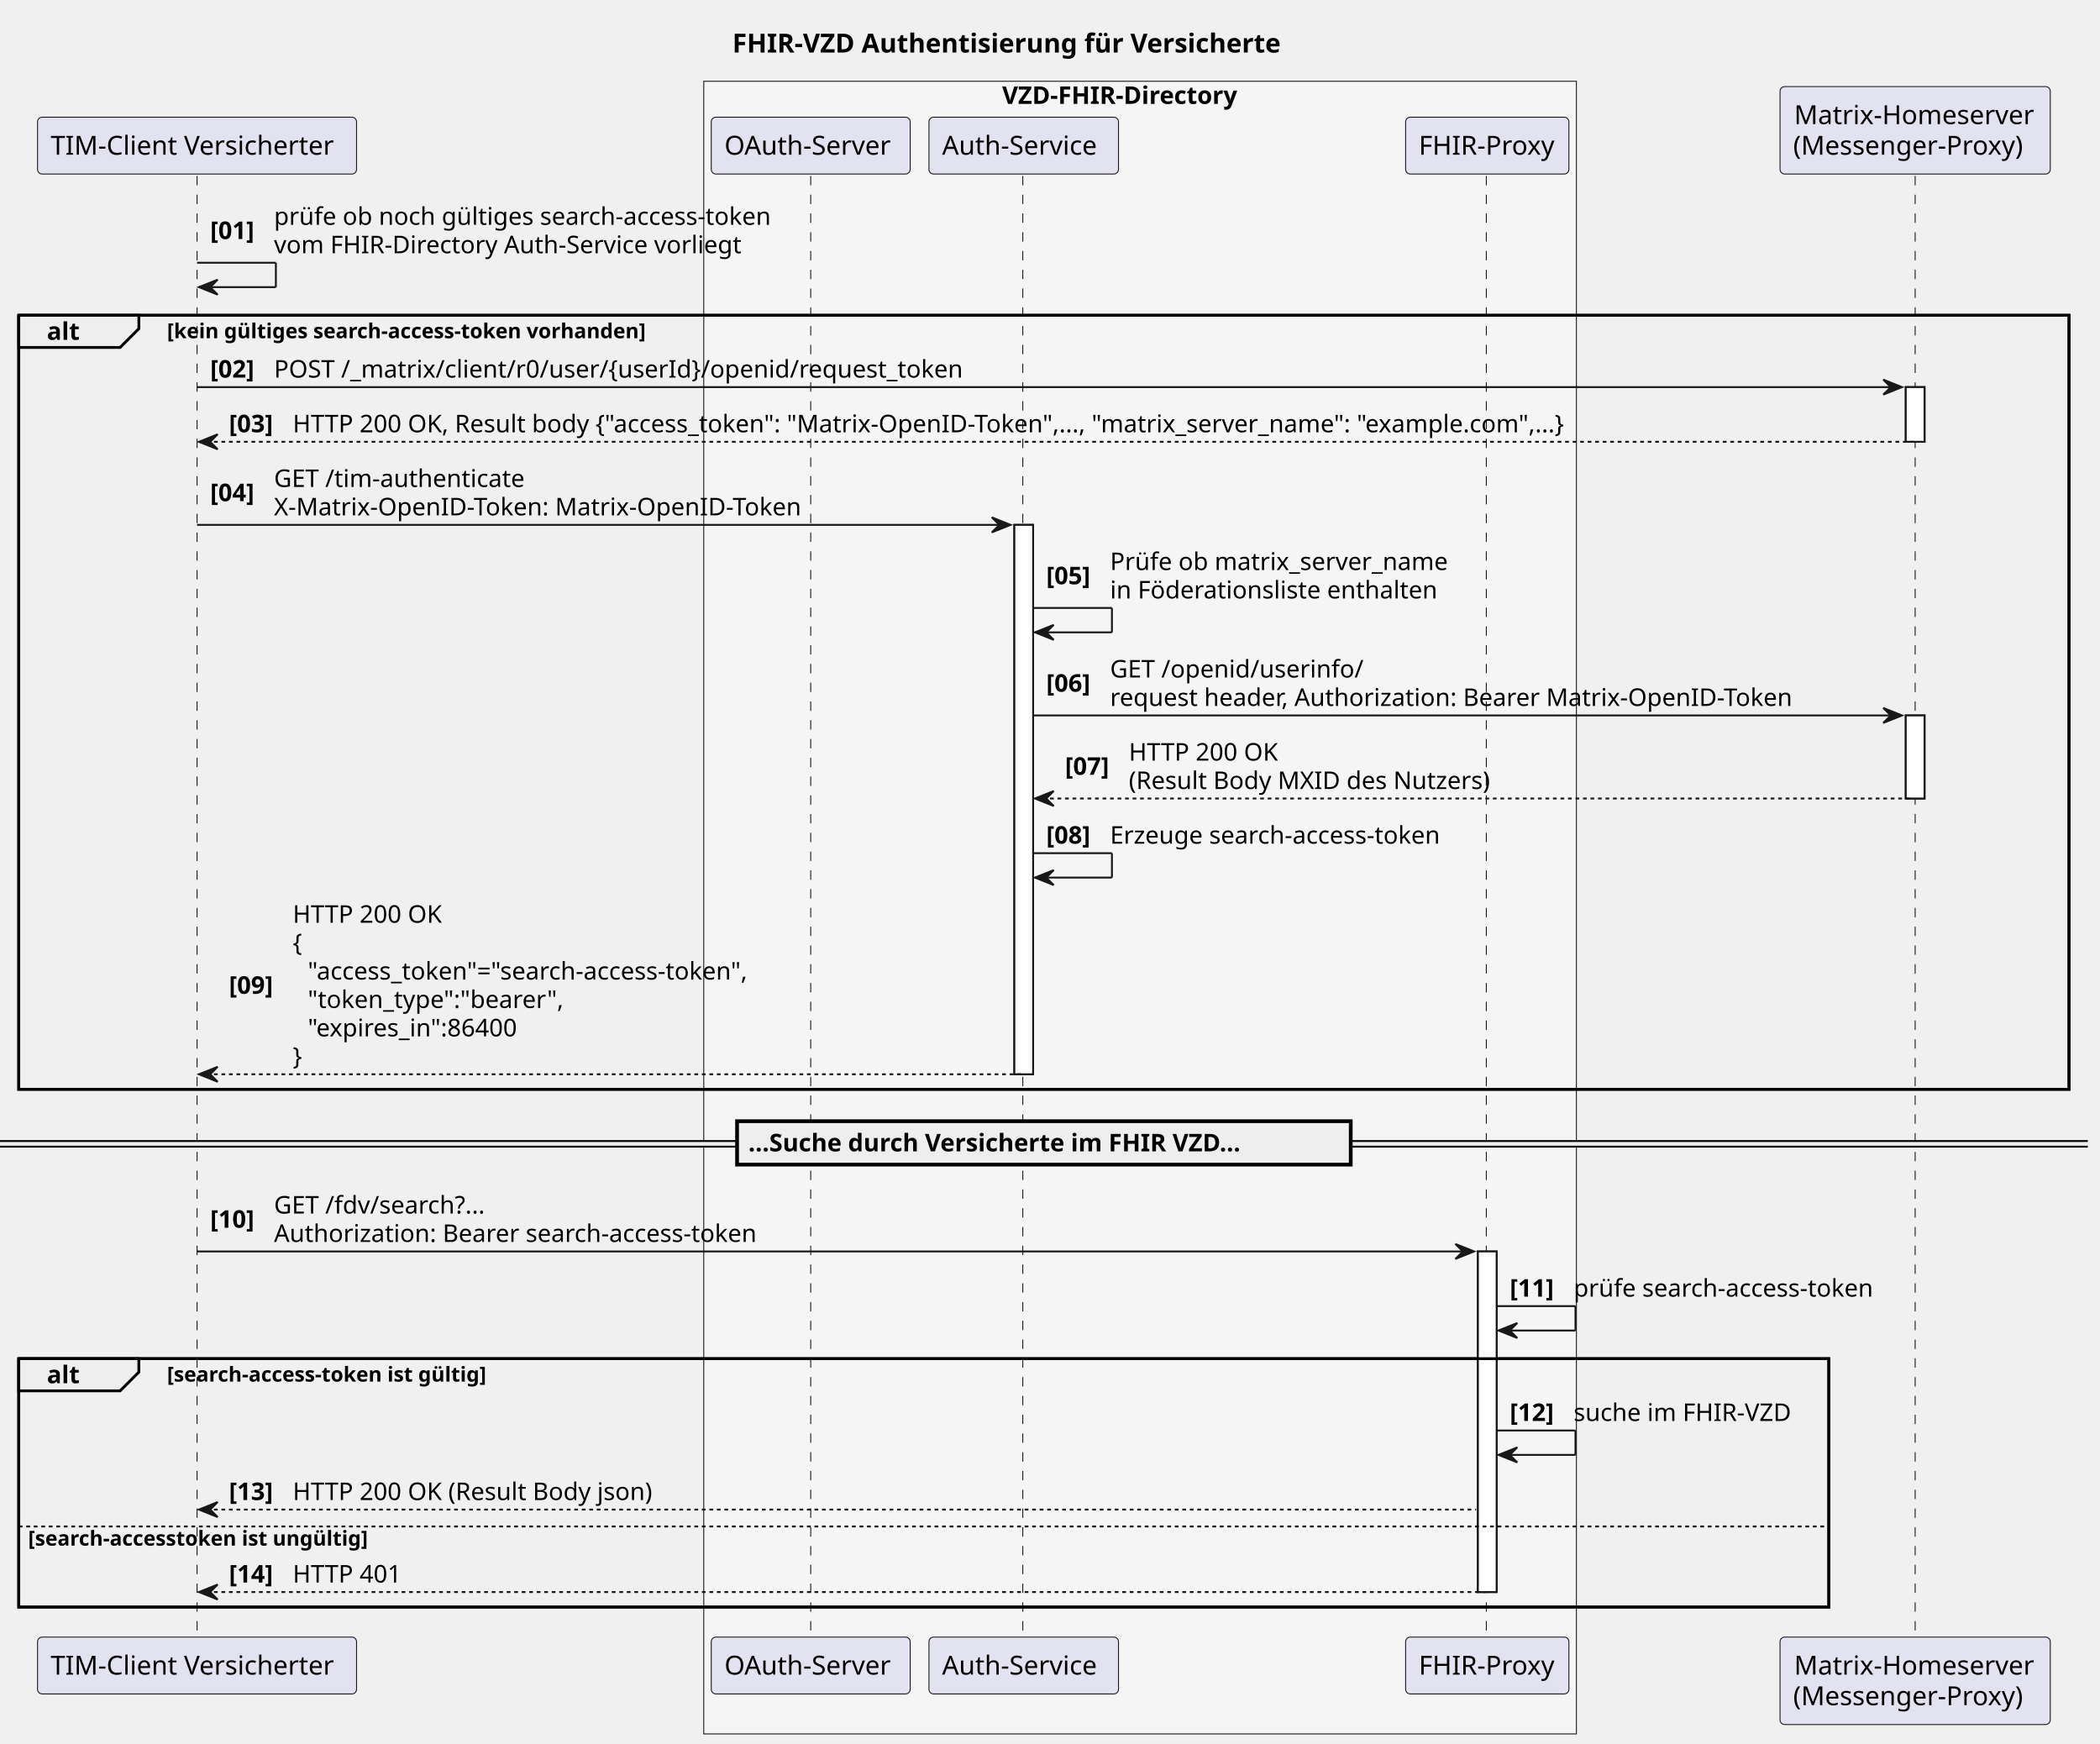
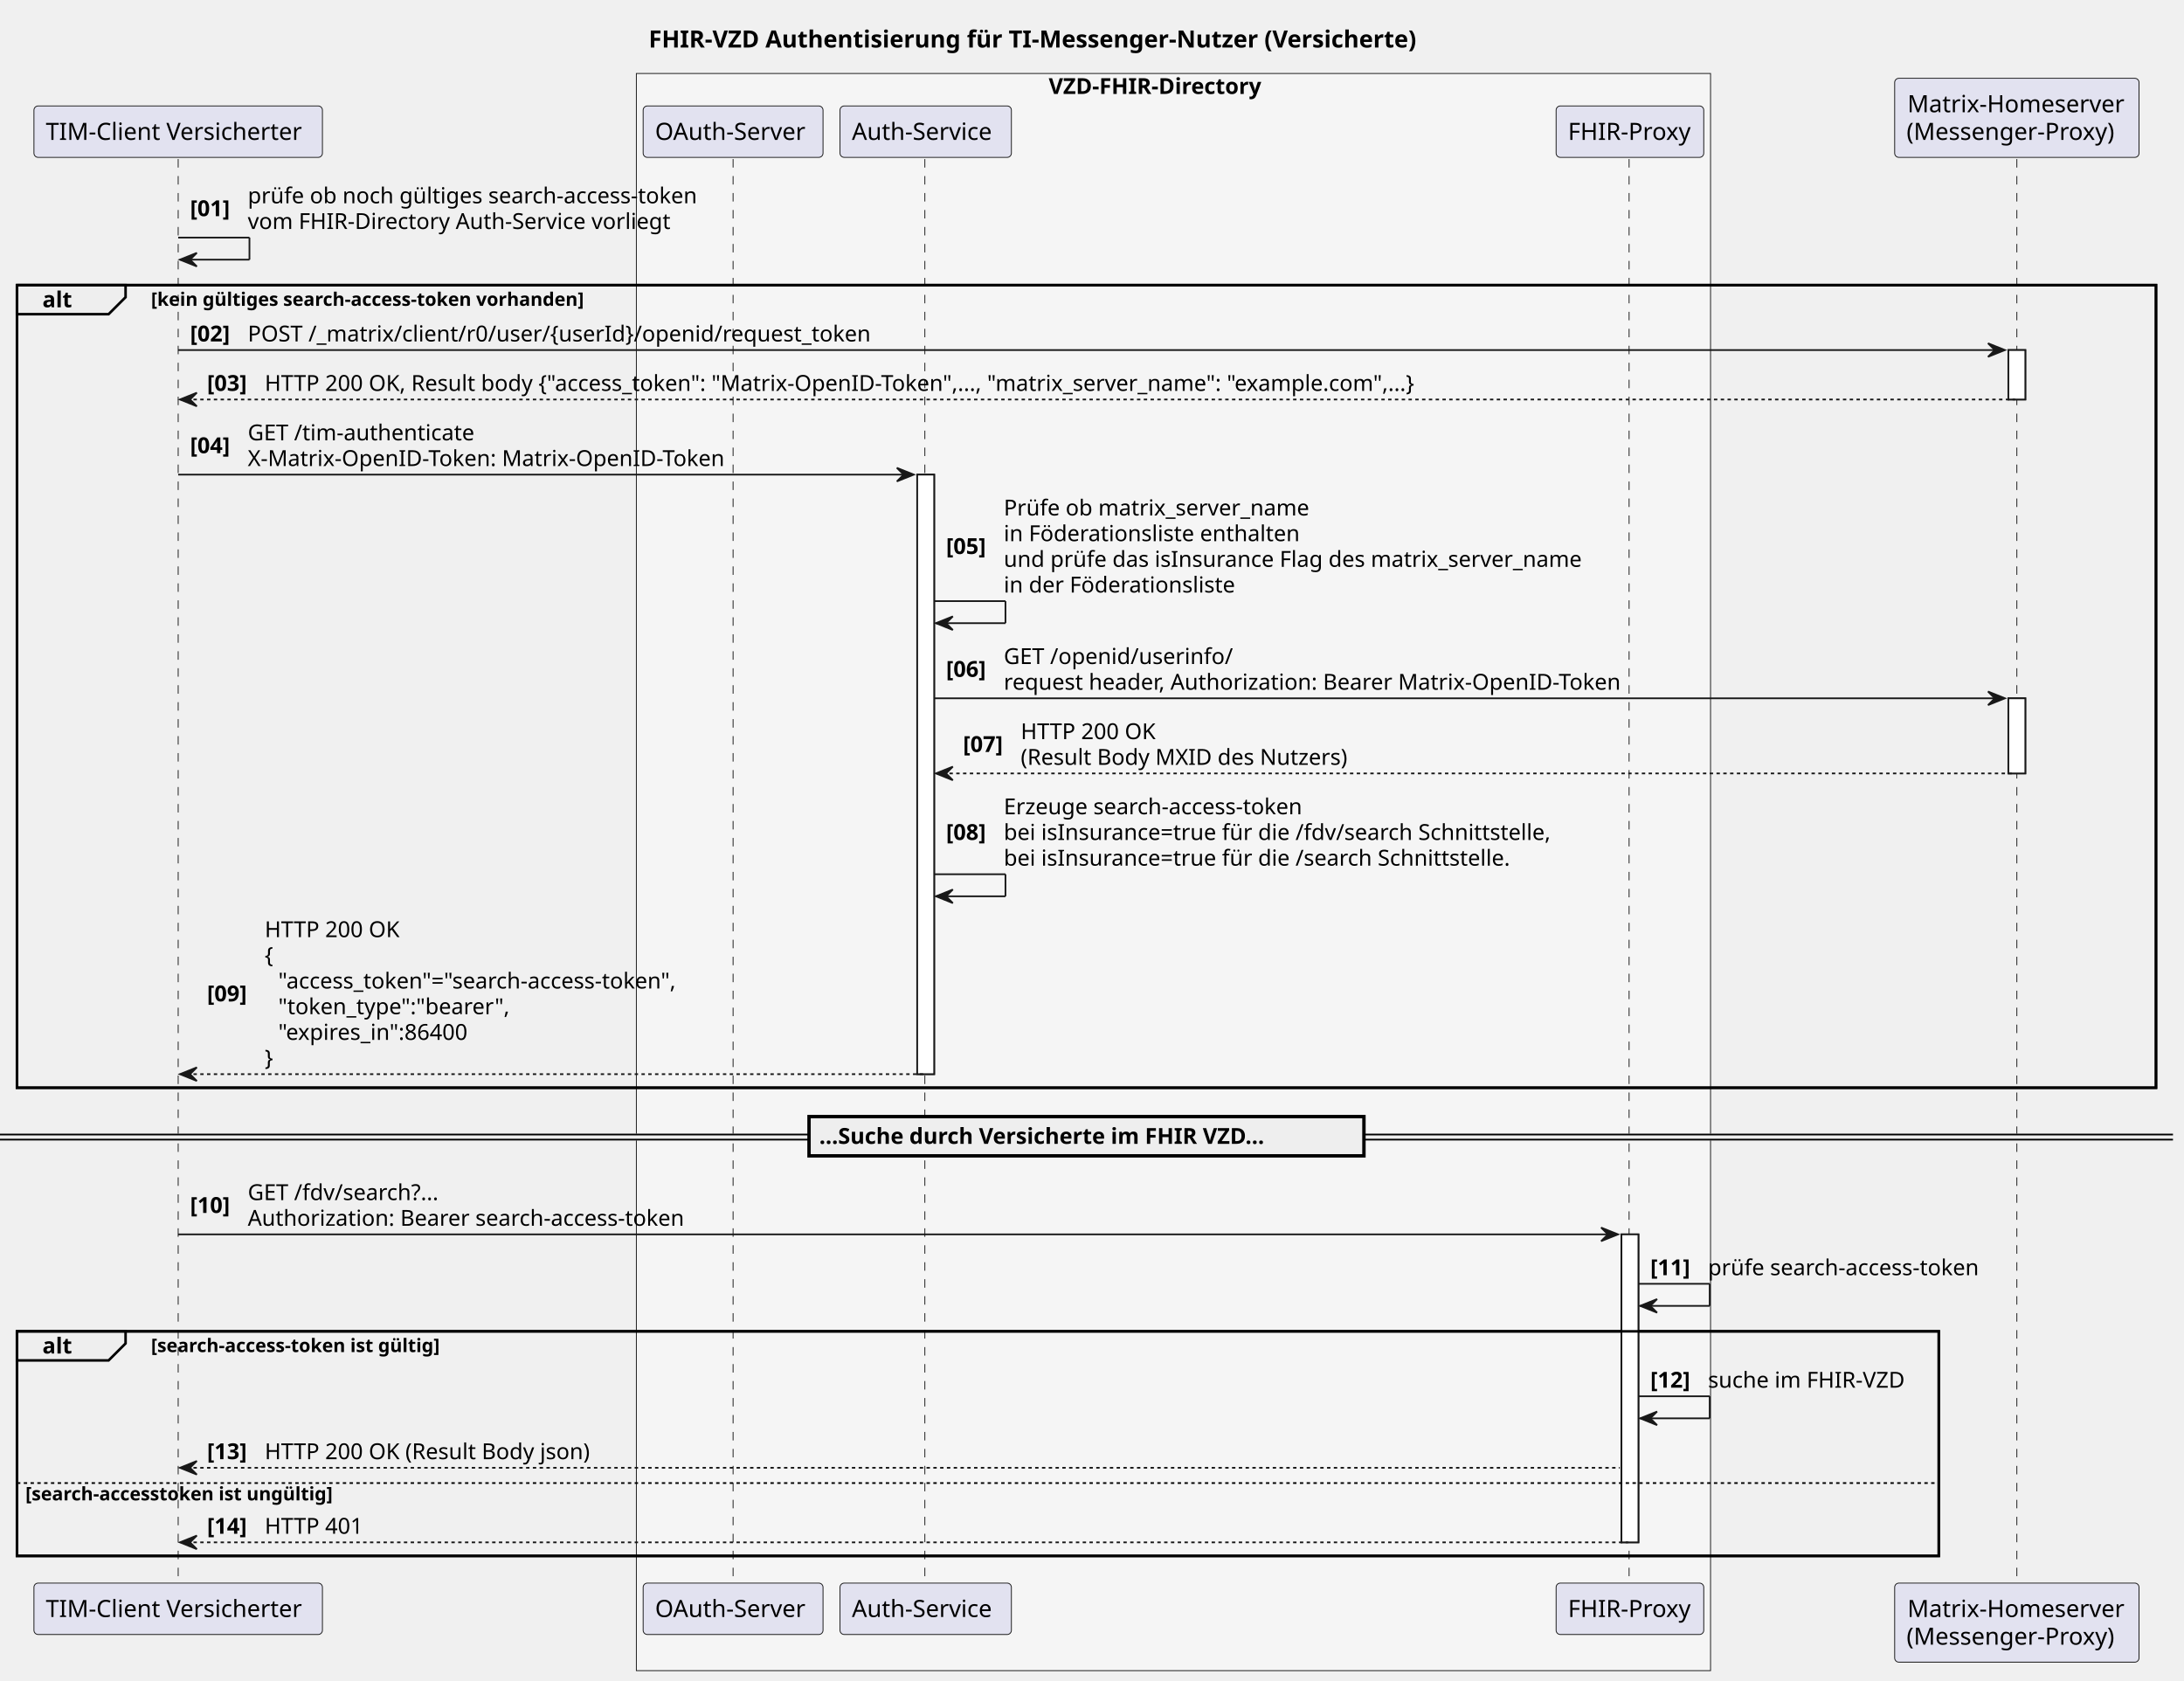
- <svg xmlns="http://www.w3.org/2000/svg" contentStyleType="text/css" height="929px" preserveAspectRatio="none" style="width:1119px;height:929px;background:#FFFFFF;" version="1.1" viewBox="0 0 1119 929" width="1119px" zoomAndPan="magnify">
+ <svg xmlns="http://www.w3.org/2000/svg" contentStyleType="text/css" height="990px" preserveAspectRatio="none" style="width:1287px;height:990px;background:#FFFFFF;" version="1.1" viewBox="0 0 1287 990" width="1287px" zoomAndPan="magnify">
  <defs />
  <g>
-     <text fill="#000000" font-family="sans-serif" font-size="14" font-weight="bold" lengthAdjust="spacing" textLength="331" x="390.25" y="27.995">FHIR-VZD Authentisierung für Versicherte</text>
-     <rect fill="#F5F5F5" height="880.547" style="stroke:#181818;stroke-width:0.5;" width="465" x="375" y="43.297" />
-     <text fill="#000000" font-family="sans-serif" font-size="13" font-weight="bold" lengthAdjust="spacing" textLength="142" x="534" y="55.364">VZD-FHIR-Directory</text>
-     <rect fill="#FFFFFF" height="292.727" style="stroke:#181818;stroke-width:1.0;" width="10" x="540.5" y="279.656" />
-     <rect fill="#FFFFFF" height="181.469" style="stroke:#181818;stroke-width:1.0;" width="10" x="787.5" y="666.781" />
-     <rect fill="#FFFFFF" height="29.133" style="stroke:#181818;stroke-width:1.0;" width="10" x="1015.5" y="206.258" />
-     <rect fill="#FFFFFF" height="44.266" style="stroke:#181818;stroke-width:1.0;" width="10" x="1015.5" y="381.188" />
-     <rect fill="none" height="412.391" style="stroke:#000000;stroke-width:1.5;" width="1092.5" x="10" y="167.992" />
-     <rect fill="none" height="132.336" style="stroke:#000000;stroke-width:1.5;" width="964.5" x="10" y="723.914" />
-     <line style="stroke:#181818;stroke-width:0.5;stroke-dasharray:5.0,5.0;" x1="105" x2="105" y1="93.727" y2="873.25" />
-     <line style="stroke:#181818;stroke-width:0.5;stroke-dasharray:5.0,5.0;" x1="432" x2="432" y1="93.727" y2="873.25" />
-     <line style="stroke:#181818;stroke-width:0.5;stroke-dasharray:5.0,5.0;" x1="545" x2="545" y1="93.727" y2="873.25" />
-     <line style="stroke:#181818;stroke-width:0.5;stroke-dasharray:5.0,5.0;" x1="792" x2="792" y1="93.727" y2="873.25" />
-     <line style="stroke:#181818;stroke-width:0.5;stroke-dasharray:5.0,5.0;" x1="1020.5" x2="1020.5" y1="93.727" y2="873.25" />
+     <text fill="#000000" font-family="sans-serif" font-size="14" font-weight="bold" lengthAdjust="spacing" textLength="515" x="382.25" y="27.995">FHIR-VZD Authentisierung für TI-Messenger-Nutzer (Versicherte)</text>
+     <rect fill="#F5F5F5" height="941.078" style="stroke:#181818;stroke-width:0.5;" width="633" x="375" y="43.297" />
+     <text fill="#000000" font-family="sans-serif" font-size="13" font-weight="bold" lengthAdjust="spacing" textLength="142" x="618" y="55.364">VZD-FHIR-Directory</text>
+     <rect fill="#FFFFFF" height="353.258" style="stroke:#181818;stroke-width:1.0;" width="10" x="540.5" y="279.656" />
+     <rect fill="#FFFFFF" height="181.469" style="stroke:#181818;stroke-width:1.0;" width="10" x="955.5" y="727.312" />
+     <rect fill="#FFFFFF" height="29.133" style="stroke:#181818;stroke-width:1.0;" width="10" x="1183.5" y="206.258" />
+     <rect fill="#FFFFFF" height="44.266" style="stroke:#181818;stroke-width:1.0;" width="10" x="1183.5" y="411.453" />
+     <rect fill="none" height="472.922" style="stroke:#000000;stroke-width:1.5;" width="1260.5" x="10" y="167.992" />
+     <rect fill="none" height="132.336" style="stroke:#000000;stroke-width:1.5;" width="1132.5" x="10" y="784.445" />
+     <line style="stroke:#181818;stroke-width:0.5;stroke-dasharray:5.0,5.0;" x1="105" x2="105" y1="93.727" y2="933.781" />
+     <line style="stroke:#181818;stroke-width:0.5;stroke-dasharray:5.0,5.0;" x1="432" x2="432" y1="93.727" y2="933.781" />
+     <line style="stroke:#181818;stroke-width:0.5;stroke-dasharray:5.0,5.0;" x1="545" x2="545" y1="93.727" y2="933.781" />
+     <line style="stroke:#181818;stroke-width:0.5;stroke-dasharray:5.0,5.0;" x1="960" x2="960" y1="93.727" y2="933.781" />
+     <line style="stroke:#181818;stroke-width:0.5;stroke-dasharray:5.0,5.0;" x1="1188.5" x2="1188.5" y1="93.727" y2="933.781" />
    <rect fill="#E2E2F0" height="30.297" rx="2.5" ry="2.5" style="stroke:#181818;stroke-width:0.5;" width="170" x="20" y="62.43" />
    <text fill="#000000" font-family="sans-serif" font-size="14" lengthAdjust="spacing" textLength="156" x="27" y="82.425">TIM-Client Versicherter</text>
-     <rect fill="#E2E2F0" height="30.297" rx="2.5" ry="2.5" style="stroke:#181818;stroke-width:0.5;" width="170" x="20" y="872.25" />
-     <text fill="#000000" font-family="sans-serif" font-size="14" lengthAdjust="spacing" textLength="156" x="27" y="892.245">TIM-Client Versicherter</text>
+     <rect fill="#E2E2F0" height="30.297" rx="2.5" ry="2.5" style="stroke:#181818;stroke-width:0.5;" width="170" x="20" y="932.781" />
+     <text fill="#000000" font-family="sans-serif" font-size="14" lengthAdjust="spacing" textLength="156" x="27" y="952.776">TIM-Client Versicherter</text>
    <rect fill="#E2E2F0" height="30.297" rx="2.5" ry="2.5" style="stroke:#181818;stroke-width:0.5;" width="106" x="379" y="62.43" />
    <text fill="#000000" font-family="sans-serif" font-size="14" lengthAdjust="spacing" textLength="92" x="386" y="82.425">OAuth-Server</text>
-     <rect fill="#E2E2F0" height="30.297" rx="2.5" ry="2.5" style="stroke:#181818;stroke-width:0.5;" width="106" x="379" y="872.25" />
-     <text fill="#000000" font-family="sans-serif" font-size="14" lengthAdjust="spacing" textLength="92" x="386" y="892.245">OAuth-Server</text>
+     <rect fill="#E2E2F0" height="30.297" rx="2.5" ry="2.5" style="stroke:#181818;stroke-width:0.5;" width="106" x="379" y="932.781" />
+     <text fill="#000000" font-family="sans-serif" font-size="14" lengthAdjust="spacing" textLength="92" x="386" y="952.776">OAuth-Server</text>
    <rect fill="#E2E2F0" height="30.297" rx="2.5" ry="2.5" style="stroke:#181818;stroke-width:0.5;" width="101" x="495" y="62.43" />
    <text fill="#000000" font-family="sans-serif" font-size="14" lengthAdjust="spacing" textLength="87" x="502" y="82.425">Auth-Service</text>
-     <rect fill="#E2E2F0" height="30.297" rx="2.5" ry="2.5" style="stroke:#181818;stroke-width:0.5;" width="101" x="495" y="872.25" />
-     <text fill="#000000" font-family="sans-serif" font-size="14" lengthAdjust="spacing" textLength="87" x="502" y="892.245">Auth-Service</text>
-     <rect fill="#E2E2F0" height="30.297" rx="2.5" ry="2.5" style="stroke:#181818;stroke-width:0.5;" width="87" x="749" y="62.43" />
-     <text fill="#000000" font-family="sans-serif" font-size="14" lengthAdjust="spacing" textLength="73" x="756" y="82.425">FHIR-Proxy</text>
-     <rect fill="#E2E2F0" height="30.297" rx="2.5" ry="2.5" style="stroke:#181818;stroke-width:0.5;" width="87" x="749" y="872.25" />
-     <text fill="#000000" font-family="sans-serif" font-size="14" lengthAdjust="spacing" textLength="73" x="756" y="892.245">FHIR-Proxy</text>
-     <rect fill="#E2E2F0" height="46.594" rx="2.5" ry="2.5" style="stroke:#181818;stroke-width:0.5;" width="144" x="948.5" y="46.133" />
-     <text fill="#000000" font-family="sans-serif" font-size="14" lengthAdjust="spacing" textLength="129" x="956" y="66.128">Matrix-Homeserver</text>
-     <text fill="#000000" font-family="sans-serif" font-size="14" lengthAdjust="spacing" textLength="130" x="955.5" y="82.425">(Messenger-Proxy)</text>
-     <rect fill="#E2E2F0" height="46.594" rx="2.5" ry="2.5" style="stroke:#181818;stroke-width:0.5;" width="144" x="948.5" y="872.25" />
-     <text fill="#000000" font-family="sans-serif" font-size="14" lengthAdjust="spacing" textLength="129" x="956" y="892.245">Matrix-Homeserver</text>
-     <text fill="#000000" font-family="sans-serif" font-size="14" lengthAdjust="spacing" textLength="130" x="955.5" y="908.542">(Messenger-Proxy)</text>
-     <rect fill="#FFFFFF" height="292.727" style="stroke:#181818;stroke-width:1.0;" width="10" x="540.5" y="279.656" />
-     <rect fill="#FFFFFF" height="181.469" style="stroke:#181818;stroke-width:1.0;" width="10" x="787.5" y="666.781" />
-     <rect fill="#FFFFFF" height="29.133" style="stroke:#181818;stroke-width:1.0;" width="10" x="1015.5" y="206.258" />
-     <rect fill="#FFFFFF" height="44.266" style="stroke:#181818;stroke-width:1.0;" width="10" x="1015.5" y="381.188" />
+     <rect fill="#E2E2F0" height="30.297" rx="2.5" ry="2.5" style="stroke:#181818;stroke-width:0.5;" width="101" x="495" y="932.781" />
+     <text fill="#000000" font-family="sans-serif" font-size="14" lengthAdjust="spacing" textLength="87" x="502" y="952.776">Auth-Service</text>
+     <rect fill="#E2E2F0" height="30.297" rx="2.5" ry="2.5" style="stroke:#181818;stroke-width:0.5;" width="87" x="917" y="62.43" />
+     <text fill="#000000" font-family="sans-serif" font-size="14" lengthAdjust="spacing" textLength="73" x="924" y="82.425">FHIR-Proxy</text>
+     <rect fill="#E2E2F0" height="30.297" rx="2.5" ry="2.5" style="stroke:#181818;stroke-width:0.5;" width="87" x="917" y="932.781" />
+     <text fill="#000000" font-family="sans-serif" font-size="14" lengthAdjust="spacing" textLength="73" x="924" y="952.776">FHIR-Proxy</text>
+     <rect fill="#E2E2F0" height="46.594" rx="2.5" ry="2.5" style="stroke:#181818;stroke-width:0.5;" width="144" x="1116.5" y="46.133" />
+     <text fill="#000000" font-family="sans-serif" font-size="14" lengthAdjust="spacing" textLength="129" x="1124" y="66.128">Matrix-Homeserver</text>
+     <text fill="#000000" font-family="sans-serif" font-size="14" lengthAdjust="spacing" textLength="130" x="1123.5" y="82.425">(Messenger-Proxy)</text>
+     <rect fill="#E2E2F0" height="46.594" rx="2.5" ry="2.5" style="stroke:#181818;stroke-width:0.5;" width="144" x="1116.5" y="932.781" />
+     <text fill="#000000" font-family="sans-serif" font-size="14" lengthAdjust="spacing" textLength="129" x="1124" y="952.776">Matrix-Homeserver</text>
+     <text fill="#000000" font-family="sans-serif" font-size="14" lengthAdjust="spacing" textLength="130" x="1123.5" y="969.073">(Messenger-Proxy)</text>
+     <rect fill="#FFFFFF" height="353.258" style="stroke:#181818;stroke-width:1.0;" width="10" x="540.5" y="279.656" />
+     <rect fill="#FFFFFF" height="181.469" style="stroke:#181818;stroke-width:1.0;" width="10" x="955.5" y="727.312" />
+     <rect fill="#FFFFFF" height="29.133" style="stroke:#181818;stroke-width:1.0;" width="10" x="1183.5" y="206.258" />
+     <rect fill="#FFFFFF" height="44.266" style="stroke:#181818;stroke-width:1.0;" width="10" x="1183.5" y="411.453" />
    <line style="stroke:#181818;stroke-width:1.0;" x1="105" x2="147" y1="139.992" y2="139.992" />
    <line style="stroke:#181818;stroke-width:1.0;" x1="147" x2="147" y1="139.992" y2="152.992" />
    <line style="stroke:#181818;stroke-width:1.0;" x1="106" x2="147" y1="152.992" y2="152.992" />
    <polygon fill="#181818" points="116,148.992,106,152.992,116,156.992,112,152.992" style="stroke:#181818;stroke-width:1.0;" />
    <text fill="#000000" font-family="sans-serif" font-size="13" font-weight="bold" lengthAdjust="spacing" textLength="30" x="112" y="127.36">[01]</text>
    <text fill="#000000" font-family="sans-serif" font-size="13" lengthAdjust="spacing" textLength="279" x="146" y="119.793">prüfe ob noch gültiges search-access-token</text>
    <text fill="#000000" font-family="sans-serif" font-size="13" lengthAdjust="spacing" textLength="260" x="146" y="134.926">vom FHIR-Directory Auth-Service vorliegt</text>
    <path d="M10,167.992 L74,167.992 L74,175.125 L64,185.125 L10,185.125 L10,167.992 " fill="#EEEEEE" style="stroke:#000000;stroke-width:1.5;" />
-     <rect fill="none" height="412.391" style="stroke:#000000;stroke-width:1.5;" width="1092.5" x="10" y="167.992" />
+     <rect fill="none" height="472.922" style="stroke:#000000;stroke-width:1.5;" width="1260.5" x="10" y="167.992" />
    <text fill="#000000" font-family="sans-serif" font-size="13" font-weight="bold" lengthAdjust="spacing" textLength="19" x="25" y="181.059">alt</text>
    <text fill="#000000" font-family="sans-serif" font-size="11" font-weight="bold" lengthAdjust="spacing" textLength="302" x="89" y="180.203">[kein gültiges search-access-token vorhanden]</text>
-     <polygon fill="#181818" points="1003.5,202.258,1013.5,206.258,1003.5,210.258,1007.5,206.258" style="stroke:#181818;stroke-width:1.0;" />
-     <line style="stroke:#181818;stroke-width:1.0;" x1="105" x2="1009.5" y1="206.258" y2="206.258" />
+     <polygon fill="#181818" points="1171.5,202.258,1181.5,206.258,1171.5,210.258,1175.5,206.258" style="stroke:#181818;stroke-width:1.0;" />
+     <line style="stroke:#181818;stroke-width:1.0;" x1="105" x2="1177.5" y1="206.258" y2="206.258" />
    <text fill="#000000" font-family="sans-serif" font-size="13" font-weight="bold" lengthAdjust="spacing" textLength="30" x="112" y="201.192">[02]</text>
    <text fill="#000000" font-family="sans-serif" font-size="13" lengthAdjust="spacing" textLength="379" x="146" y="201.192">POST /_matrix/client/r0/user/{userId}/openid/request_token</text>
    <polygon fill="#181818" points="116,231.391,106,235.391,116,239.391,112,235.391" style="stroke:#181818;stroke-width:1.0;" />
-     <line style="stroke:#181818;stroke-width:1.0;stroke-dasharray:2.0,2.0;" x1="110" x2="1019.5" y1="235.391" y2="235.391" />
+     <line style="stroke:#181818;stroke-width:1.0;stroke-dasharray:2.0,2.0;" x1="110" x2="1187.5" y1="235.391" y2="235.391" />
    <text fill="#000000" font-family="sans-serif" font-size="13" font-weight="bold" lengthAdjust="spacing" textLength="30" x="122" y="230.325">[03]</text>
    <text fill="#000000" font-family="sans-serif" font-size="13" lengthAdjust="spacing" textLength="720" x="156" y="230.325">HTTP 200 OK, Result body {"access_token": "Matrix-OpenID-Token",..., "matrix_server_name": "example.com",...}</text>
    <polygon fill="#181818" points="528.5,275.656,538.5,279.656,528.5,283.656,532.5,279.656" style="stroke:#181818;stroke-width:1.0;" />
    <line style="stroke:#181818;stroke-width:1.0;" x1="105" x2="534.5" y1="279.656" y2="279.656" />
    <text fill="#000000" font-family="sans-serif" font-size="13" font-weight="bold" lengthAdjust="spacing" textLength="30" x="112" y="267.024">[04]</text>
    <text fill="#000000" font-family="sans-serif" font-size="13" lengthAdjust="spacing" textLength="140" x="146" y="259.457">GET /tim-authenticate</text>
    <text fill="#000000" font-family="sans-serif" font-size="13" lengthAdjust="spacing" textLength="289" x="146" y="274.59">X-Matrix-OpenID-Token: Matrix-OpenID-Token</text>
-     <line style="stroke:#181818;stroke-width:1.0;" x1="550.5" x2="592.5" y1="323.922" y2="323.922" />
-     <line style="stroke:#181818;stroke-width:1.0;" x1="592.5" x2="592.5" y1="323.922" y2="336.922" />
-     <line style="stroke:#181818;stroke-width:1.0;" x1="551.5" x2="592.5" y1="336.922" y2="336.922" />
-     <polygon fill="#181818" points="561.5,332.922,551.5,336.922,561.5,340.922,557.5,336.922" style="stroke:#181818;stroke-width:1.0;" />
-     <text fill="#000000" font-family="sans-serif" font-size="13" font-weight="bold" lengthAdjust="spacing" textLength="30" x="557.5" y="311.29">[05]</text>
+     <line style="stroke:#181818;stroke-width:1.0;" x1="550.5" x2="592.5" y1="354.188" y2="354.188" />
+     <line style="stroke:#181818;stroke-width:1.0;" x1="592.5" x2="592.5" y1="354.188" y2="367.188" />
+     <line style="stroke:#181818;stroke-width:1.0;" x1="551.5" x2="592.5" y1="367.188" y2="367.188" />
+     <polygon fill="#181818" points="561.5,363.188,551.5,367.188,561.5,371.188,557.5,367.188" style="stroke:#181818;stroke-width:1.0;" />
+     <text fill="#000000" font-family="sans-serif" font-size="13" font-weight="bold" lengthAdjust="spacing" textLength="30" x="557.5" y="326.422">[05]</text>
    <text fill="#000000" font-family="sans-serif" font-size="13" lengthAdjust="spacing" textLength="189" x="591.5" y="303.723">Prüfe ob matrix_server_name</text>
    <text fill="#000000" font-family="sans-serif" font-size="13" lengthAdjust="spacing" textLength="181" x="591.5" y="318.856">in Föderationsliste enthalten</text>
-     <polygon fill="#181818" points="1003.5,377.188,1013.5,381.188,1003.5,385.188,1007.5,381.188" style="stroke:#181818;stroke-width:1.0;" />
-     <line style="stroke:#181818;stroke-width:1.0;" x1="550.5" x2="1009.5" y1="381.188" y2="381.188" />
-     <text fill="#000000" font-family="sans-serif" font-size="13" font-weight="bold" lengthAdjust="spacing" textLength="30" x="557.5" y="368.555">[06]</text>
-     <text fill="#000000" font-family="sans-serif" font-size="13" lengthAdjust="spacing" textLength="135" x="591.5" y="360.989">GET /openid/userinfo/</text>
-     <text fill="#000000" font-family="sans-serif" font-size="13" lengthAdjust="spacing" textLength="380" x="591.5" y="376.122">request header, Authorization: Bearer Matrix-OpenID-Token</text>
-     <polygon fill="#181818" points="561.5,421.453,551.5,425.453,561.5,429.453,557.5,425.453" style="stroke:#181818;stroke-width:1.0;" />
-     <line style="stroke:#181818;stroke-width:1.0;stroke-dasharray:2.0,2.0;" x1="555.5" x2="1019.5" y1="425.453" y2="425.453" />
-     <text fill="#000000" font-family="sans-serif" font-size="13" font-weight="bold" lengthAdjust="spacing" textLength="30" x="567.5" y="412.821">[07]</text>
-     <text fill="#000000" font-family="sans-serif" font-size="13" lengthAdjust="spacing" textLength="82" x="601.5" y="405.254">HTTP 200 OK</text>
-     <text fill="#000000" font-family="sans-serif" font-size="13" lengthAdjust="spacing" textLength="202" x="601.5" y="420.387">(Result Body MXID des Nutzers)</text>
-     <line style="stroke:#181818;stroke-width:1.0;" x1="550.5" x2="592.5" y1="454.586" y2="454.586" />
-     <line style="stroke:#181818;stroke-width:1.0;" x1="592.5" x2="592.5" y1="454.586" y2="467.586" />
-     <line style="stroke:#181818;stroke-width:1.0;" x1="551.5" x2="592.5" y1="467.586" y2="467.586" />
-     <polygon fill="#181818" points="561.5,463.586,551.5,467.586,561.5,471.586,557.5,467.586" style="stroke:#181818;stroke-width:1.0;" />
-     <text fill="#000000" font-family="sans-serif" font-size="13" font-weight="bold" lengthAdjust="spacing" textLength="30" x="557.5" y="449.52">[08]</text>
-     <text fill="#000000" font-family="sans-serif" font-size="13" lengthAdjust="spacing" textLength="189" x="591.5" y="449.52">Erzeuge search-access-token</text>
-     <polygon fill="#181818" points="116,568.383,106,572.383,116,576.383,112,572.383" style="stroke:#181818;stroke-width:1.0;" />
-     <line style="stroke:#181818;stroke-width:1.0;stroke-dasharray:2.0,2.0;" x1="110" x2="544.5" y1="572.383" y2="572.383" />
-     <text fill="#000000" font-family="sans-serif" font-size="13" font-weight="bold" lengthAdjust="spacing" textLength="30" x="122" y="529.485">[09]</text>
-     <text fill="#000000" font-family="sans-serif" font-size="13" lengthAdjust="spacing" textLength="82" x="156" y="491.653">HTTP 200 OK</text>
-     <text fill="#000000" font-family="sans-serif" font-size="13" lengthAdjust="spacing" textLength="8" x="156" y="506.786">{</text>
-     <text fill="#000000" font-family="sans-serif" font-size="13" lengthAdjust="spacing" textLength="255" x="164" y="521.918">"access_token"="search-access-token",</text>
-     <text fill="#000000" font-family="sans-serif" font-size="13" lengthAdjust="spacing" textLength="141" x="164" y="537.051">"token_type":"bearer",</text>
-     <text fill="#000000" font-family="sans-serif" font-size="13" lengthAdjust="spacing" textLength="118" x="164" y="552.184">"expires_in":86400</text>
-     <text fill="#000000" font-family="sans-serif" font-size="13" lengthAdjust="spacing" textLength="8" x="156" y="567.317">}</text>
-     <rect fill="#EEEEEE" height="3" style="stroke:#EEEEEE;stroke-width:1.0;" width="1112.5" x="0" y="607.949" />
-     <line style="stroke:#000000;stroke-width:1.0;" x1="0" x2="1112.5" y1="607.949" y2="607.949" />
-     <line style="stroke:#000000;stroke-width:1.0;" x1="0" x2="1112.5" y1="610.949" y2="610.949" />
-     <rect fill="#EEEEEE" height="23.133" style="stroke:#000000;stroke-width:2.0;" width="327" x="392.75" y="597.383" />
-     <text fill="#000000" font-family="sans-serif" font-size="13" font-weight="bold" lengthAdjust="spacing" textLength="308" x="398.75" y="613.45">...Suche durch Versicherte im FHIR VZD...</text>
-     <polygon fill="#181818" points="775.5,662.781,785.5,666.781,775.5,670.781,779.5,666.781" style="stroke:#181818;stroke-width:1.0;" />
-     <line style="stroke:#181818;stroke-width:1.0;" x1="105" x2="781.5" y1="666.781" y2="666.781" />
-     <text fill="#000000" font-family="sans-serif" font-size="13" font-weight="bold" lengthAdjust="spacing" textLength="30" x="112" y="654.149">[10]</text>
-     <text fill="#000000" font-family="sans-serif" font-size="13" lengthAdjust="spacing" textLength="118" x="146" y="646.582">GET /fdv/search?...</text>
-     <text fill="#000000" font-family="sans-serif" font-size="13" lengthAdjust="spacing" textLength="273" x="146" y="661.715">Authorization: Bearer search-access-token</text>
-     <line style="stroke:#181818;stroke-width:1.0;" x1="797.5" x2="839.5" y1="695.914" y2="695.914" />
-     <line style="stroke:#181818;stroke-width:1.0;" x1="839.5" x2="839.5" y1="695.914" y2="708.914" />
-     <line style="stroke:#181818;stroke-width:1.0;" x1="798.5" x2="839.5" y1="708.914" y2="708.914" />
-     <polygon fill="#181818" points="808.5,704.914,798.5,708.914,808.5,712.914,804.5,708.914" style="stroke:#181818;stroke-width:1.0;" />
-     <text fill="#000000" font-family="sans-serif" font-size="13" font-weight="bold" lengthAdjust="spacing" textLength="30" x="804.5" y="690.848">[11]</text>
-     <text fill="#000000" font-family="sans-serif" font-size="13" lengthAdjust="spacing" textLength="170" x="838.5" y="690.848">prüfe search-access-token</text>
-     <path d="M10,723.914 L74,723.914 L74,731.047 L64,741.047 L10,741.047 L10,723.914 " fill="#EEEEEE" style="stroke:#000000;stroke-width:1.5;" />
-     <rect fill="none" height="132.336" style="stroke:#000000;stroke-width:1.5;" width="964.5" x="10" y="723.914" />
-     <text fill="#000000" font-family="sans-serif" font-size="13" font-weight="bold" lengthAdjust="spacing" textLength="19" x="25" y="736.981">alt</text>
-     <text fill="#000000" font-family="sans-serif" font-size="11" font-weight="bold" lengthAdjust="spacing" textLength="204" x="89" y="736.125">[search-access-token ist gültig]</text>
-     <line style="stroke:#181818;stroke-width:1.0;" x1="797.5" x2="839.5" y1="762.18" y2="762.18" />
-     <line style="stroke:#181818;stroke-width:1.0;" x1="839.5" x2="839.5" y1="762.18" y2="775.18" />
-     <line style="stroke:#181818;stroke-width:1.0;" x1="798.5" x2="839.5" y1="775.18" y2="775.18" />
-     <polygon fill="#181818" points="808.5,771.18,798.5,775.18,808.5,779.18,804.5,775.18" style="stroke:#181818;stroke-width:1.0;" />
-     <text fill="#000000" font-family="sans-serif" font-size="13" font-weight="bold" lengthAdjust="spacing" textLength="30" x="804.5" y="757.114">[12]</text>
-     <text fill="#000000" font-family="sans-serif" font-size="13" lengthAdjust="spacing" textLength="124" x="838.5" y="757.114">suche im FHIR-VZD</text>
-     <polygon fill="#181818" points="116,800.312,106,804.312,116,808.312,112,804.312" style="stroke:#181818;stroke-width:1.0;" />
-     <line style="stroke:#181818;stroke-width:1.0;stroke-dasharray:2.0,2.0;" x1="110" x2="786.5" y1="804.312" y2="804.312" />
-     <text fill="#000000" font-family="sans-serif" font-size="13" font-weight="bold" lengthAdjust="spacing" textLength="30" x="122" y="799.247">[13]</text>
-     <text fill="#000000" font-family="sans-serif" font-size="13" lengthAdjust="spacing" textLength="201" x="156" y="799.247">HTTP 200 OK (Result Body json)</text>
-     <line style="stroke:#000000;stroke-width:1.0;stroke-dasharray:2.0,2.0;" x1="10" x2="974.5" y1="813.312" y2="813.312" />
-     <text fill="#000000" font-family="sans-serif" font-size="11" font-weight="bold" lengthAdjust="spacing" textLength="215" x="15" y="823.523">[search-accesstoken ist ungültig]</text>
-     <polygon fill="#181818" points="116,844.25,106,848.25,116,852.25,112,848.25" style="stroke:#181818;stroke-width:1.0;" />
-     <line style="stroke:#181818;stroke-width:1.0;stroke-dasharray:2.0,2.0;" x1="110" x2="791.5" y1="848.25" y2="848.25" />
-     <text fill="#000000" font-family="sans-serif" font-size="13" font-weight="bold" lengthAdjust="spacing" textLength="30" x="122" y="843.184">[14]</text>
-     <text fill="#000000" font-family="sans-serif" font-size="13" lengthAdjust="spacing" textLength="60" x="156" y="843.184">HTTP 401</text>
+     <text fill="#000000" font-family="sans-serif" font-size="13" lengthAdjust="spacing" textLength="357" x="591.5" y="333.989">und prüfe das isInsurance Flag des matrix_server_name</text>
+     <text fill="#000000" font-family="sans-serif" font-size="13" lengthAdjust="spacing" textLength="141" x="591.5" y="349.122">in der Föderationsliste</text>
+     <polygon fill="#181818" points="1171.5,407.453,1181.5,411.453,1171.5,415.453,1175.5,411.453" style="stroke:#181818;stroke-width:1.0;" />
+     <line style="stroke:#181818;stroke-width:1.0;" x1="550.5" x2="1177.5" y1="411.453" y2="411.453" />
+     <text fill="#000000" font-family="sans-serif" font-size="13" font-weight="bold" lengthAdjust="spacing" textLength="30" x="557.5" y="398.821">[06]</text>
+     <text fill="#000000" font-family="sans-serif" font-size="13" lengthAdjust="spacing" textLength="135" x="591.5" y="391.254">GET /openid/userinfo/</text>
+     <text fill="#000000" font-family="sans-serif" font-size="13" lengthAdjust="spacing" textLength="380" x="591.5" y="406.387">request header, Authorization: Bearer Matrix-OpenID-Token</text>
+     <polygon fill="#181818" points="561.5,451.719,551.5,455.719,561.5,459.719,557.5,455.719" style="stroke:#181818;stroke-width:1.0;" />
+     <line style="stroke:#181818;stroke-width:1.0;stroke-dasharray:2.0,2.0;" x1="555.5" x2="1187.5" y1="455.719" y2="455.719" />
+     <text fill="#000000" font-family="sans-serif" font-size="13" font-weight="bold" lengthAdjust="spacing" textLength="30" x="567.5" y="443.086">[07]</text>
+     <text fill="#000000" font-family="sans-serif" font-size="13" lengthAdjust="spacing" textLength="82" x="601.5" y="435.52">HTTP 200 OK</text>
+     <text fill="#000000" font-family="sans-serif" font-size="13" lengthAdjust="spacing" textLength="202" x="601.5" y="450.653">(Result Body MXID des Nutzers)</text>
+     <line style="stroke:#181818;stroke-width:1.0;" x1="550.5" x2="592.5" y1="515.117" y2="515.117" />
+     <line style="stroke:#181818;stroke-width:1.0;" x1="592.5" x2="592.5" y1="515.117" y2="528.117" />
+     <line style="stroke:#181818;stroke-width:1.0;" x1="551.5" x2="592.5" y1="528.117" y2="528.117" />
+     <polygon fill="#181818" points="561.5,524.117,551.5,528.117,561.5,532.117,557.5,528.117" style="stroke:#181818;stroke-width:1.0;" />
+     <text fill="#000000" font-family="sans-serif" font-size="13" font-weight="bold" lengthAdjust="spacing" textLength="30" x="557.5" y="494.918">[08]</text>
+     <text fill="#000000" font-family="sans-serif" font-size="13" lengthAdjust="spacing" textLength="189" x="591.5" y="479.786">Erzeuge search-access-token</text>
+     <text fill="#000000" font-family="sans-serif" font-size="13" lengthAdjust="spacing" textLength="337" x="591.5" y="494.918">bei isInsurance=true für die /fdv/search Schnittstelle,</text>
+     <text fill="#000000" font-family="sans-serif" font-size="13" lengthAdjust="spacing" textLength="314" x="591.5" y="510.051">bei isInsurance=true für die /search Schnittstelle.</text>
+     <polygon fill="#181818" points="116,628.914,106,632.914,116,636.914,112,632.914" style="stroke:#181818;stroke-width:1.0;" />
+     <line style="stroke:#181818;stroke-width:1.0;stroke-dasharray:2.0,2.0;" x1="110" x2="544.5" y1="632.914" y2="632.914" />
+     <text fill="#000000" font-family="sans-serif" font-size="13" font-weight="bold" lengthAdjust="spacing" textLength="30" x="122" y="590.016">[09]</text>
+     <text fill="#000000" font-family="sans-serif" font-size="13" lengthAdjust="spacing" textLength="82" x="156" y="552.184">HTTP 200 OK</text>
+     <text fill="#000000" font-family="sans-serif" font-size="13" lengthAdjust="spacing" textLength="8" x="156" y="567.317">{</text>
+     <text fill="#000000" font-family="sans-serif" font-size="13" lengthAdjust="spacing" textLength="255" x="164" y="582.45">"access_token"="search-access-token",</text>
+     <text fill="#000000" font-family="sans-serif" font-size="13" lengthAdjust="spacing" textLength="141" x="164" y="597.582">"token_type":"bearer",</text>
+     <text fill="#000000" font-family="sans-serif" font-size="13" lengthAdjust="spacing" textLength="118" x="164" y="612.715">"expires_in":86400</text>
+     <text fill="#000000" font-family="sans-serif" font-size="13" lengthAdjust="spacing" textLength="8" x="156" y="627.848">}</text>
+     <rect fill="#EEEEEE" height="3" style="stroke:#EEEEEE;stroke-width:1.0;" width="1280.5" x="0" y="668.481" />
+     <line style="stroke:#000000;stroke-width:1.0;" x1="0" x2="1280.5" y1="668.481" y2="668.481" />
+     <line style="stroke:#000000;stroke-width:1.0;" x1="0" x2="1280.5" y1="671.481" y2="671.481" />
+     <rect fill="#EEEEEE" height="23.133" style="stroke:#000000;stroke-width:2.0;" width="327" x="476.75" y="657.914" />
+     <text fill="#000000" font-family="sans-serif" font-size="13" font-weight="bold" lengthAdjust="spacing" textLength="308" x="482.75" y="673.981">...Suche durch Versicherte im FHIR VZD...</text>
+     <polygon fill="#181818" points="943.5,723.312,953.5,727.312,943.5,731.312,947.5,727.312" style="stroke:#181818;stroke-width:1.0;" />
+     <line style="stroke:#181818;stroke-width:1.0;" x1="105" x2="949.5" y1="727.312" y2="727.312" />
+     <text fill="#000000" font-family="sans-serif" font-size="13" font-weight="bold" lengthAdjust="spacing" textLength="30" x="112" y="714.68">[10]</text>
+     <text fill="#000000" font-family="sans-serif" font-size="13" lengthAdjust="spacing" textLength="118" x="146" y="707.114">GET /fdv/search?...</text>
+     <text fill="#000000" font-family="sans-serif" font-size="13" lengthAdjust="spacing" textLength="273" x="146" y="722.247">Authorization: Bearer search-access-token</text>
+     <line style="stroke:#181818;stroke-width:1.0;" x1="965.5" x2="1007.5" y1="756.445" y2="756.445" />
+     <line style="stroke:#181818;stroke-width:1.0;" x1="1007.5" x2="1007.5" y1="756.445" y2="769.445" />
+     <line style="stroke:#181818;stroke-width:1.0;" x1="966.5" x2="1007.5" y1="769.445" y2="769.445" />
+     <polygon fill="#181818" points="976.5,765.445,966.5,769.445,976.5,773.445,972.5,769.445" style="stroke:#181818;stroke-width:1.0;" />
+     <text fill="#000000" font-family="sans-serif" font-size="13" font-weight="bold" lengthAdjust="spacing" textLength="30" x="972.5" y="751.379">[11]</text>
+     <text fill="#000000" font-family="sans-serif" font-size="13" lengthAdjust="spacing" textLength="170" x="1006.5" y="751.379">prüfe search-access-token</text>
+     <path d="M10,784.445 L74,784.445 L74,791.578 L64,801.578 L10,801.578 L10,784.445 " fill="#EEEEEE" style="stroke:#000000;stroke-width:1.5;" />
+     <rect fill="none" height="132.336" style="stroke:#000000;stroke-width:1.5;" width="1132.5" x="10" y="784.445" />
+     <text fill="#000000" font-family="sans-serif" font-size="13" font-weight="bold" lengthAdjust="spacing" textLength="19" x="25" y="797.512">alt</text>
+     <text fill="#000000" font-family="sans-serif" font-size="11" font-weight="bold" lengthAdjust="spacing" textLength="204" x="89" y="796.656">[search-access-token ist gültig]</text>
+     <line style="stroke:#181818;stroke-width:1.0;" x1="965.5" x2="1007.5" y1="822.711" y2="822.711" />
+     <line style="stroke:#181818;stroke-width:1.0;" x1="1007.5" x2="1007.5" y1="822.711" y2="835.711" />
+     <line style="stroke:#181818;stroke-width:1.0;" x1="966.5" x2="1007.5" y1="835.711" y2="835.711" />
+     <polygon fill="#181818" points="976.5,831.711,966.5,835.711,976.5,839.711,972.5,835.711" style="stroke:#181818;stroke-width:1.0;" />
+     <text fill="#000000" font-family="sans-serif" font-size="13" font-weight="bold" lengthAdjust="spacing" textLength="30" x="972.5" y="817.645">[12]</text>
+     <text fill="#000000" font-family="sans-serif" font-size="13" lengthAdjust="spacing" textLength="124" x="1006.5" y="817.645">suche im FHIR-VZD</text>
+     <polygon fill="#181818" points="116,860.844,106,864.844,116,868.844,112,864.844" style="stroke:#181818;stroke-width:1.0;" />
+     <line style="stroke:#181818;stroke-width:1.0;stroke-dasharray:2.0,2.0;" x1="110" x2="954.5" y1="864.844" y2="864.844" />
+     <text fill="#000000" font-family="sans-serif" font-size="13" font-weight="bold" lengthAdjust="spacing" textLength="30" x="122" y="859.778">[13]</text>
+     <text fill="#000000" font-family="sans-serif" font-size="13" lengthAdjust="spacing" textLength="201" x="156" y="859.778">HTTP 200 OK (Result Body json)</text>
+     <line style="stroke:#000000;stroke-width:1.0;stroke-dasharray:2.0,2.0;" x1="10" x2="1142.5" y1="873.844" y2="873.844" />
+     <text fill="#000000" font-family="sans-serif" font-size="11" font-weight="bold" lengthAdjust="spacing" textLength="215" x="15" y="884.054">[search-accesstoken ist ungültig]</text>
+     <polygon fill="#181818" points="116,904.781,106,908.781,116,912.781,112,908.781" style="stroke:#181818;stroke-width:1.0;" />
+     <line style="stroke:#181818;stroke-width:1.0;stroke-dasharray:2.0,2.0;" x1="110" x2="959.5" y1="908.781" y2="908.781" />
+     <text fill="#000000" font-family="sans-serif" font-size="13" font-weight="bold" lengthAdjust="spacing" textLength="30" x="122" y="903.715">[14]</text>
+     <text fill="#000000" font-family="sans-serif" font-size="13" lengthAdjust="spacing" textLength="60" x="156" y="903.715">HTTP 401</text>
  </g>
</svg>
